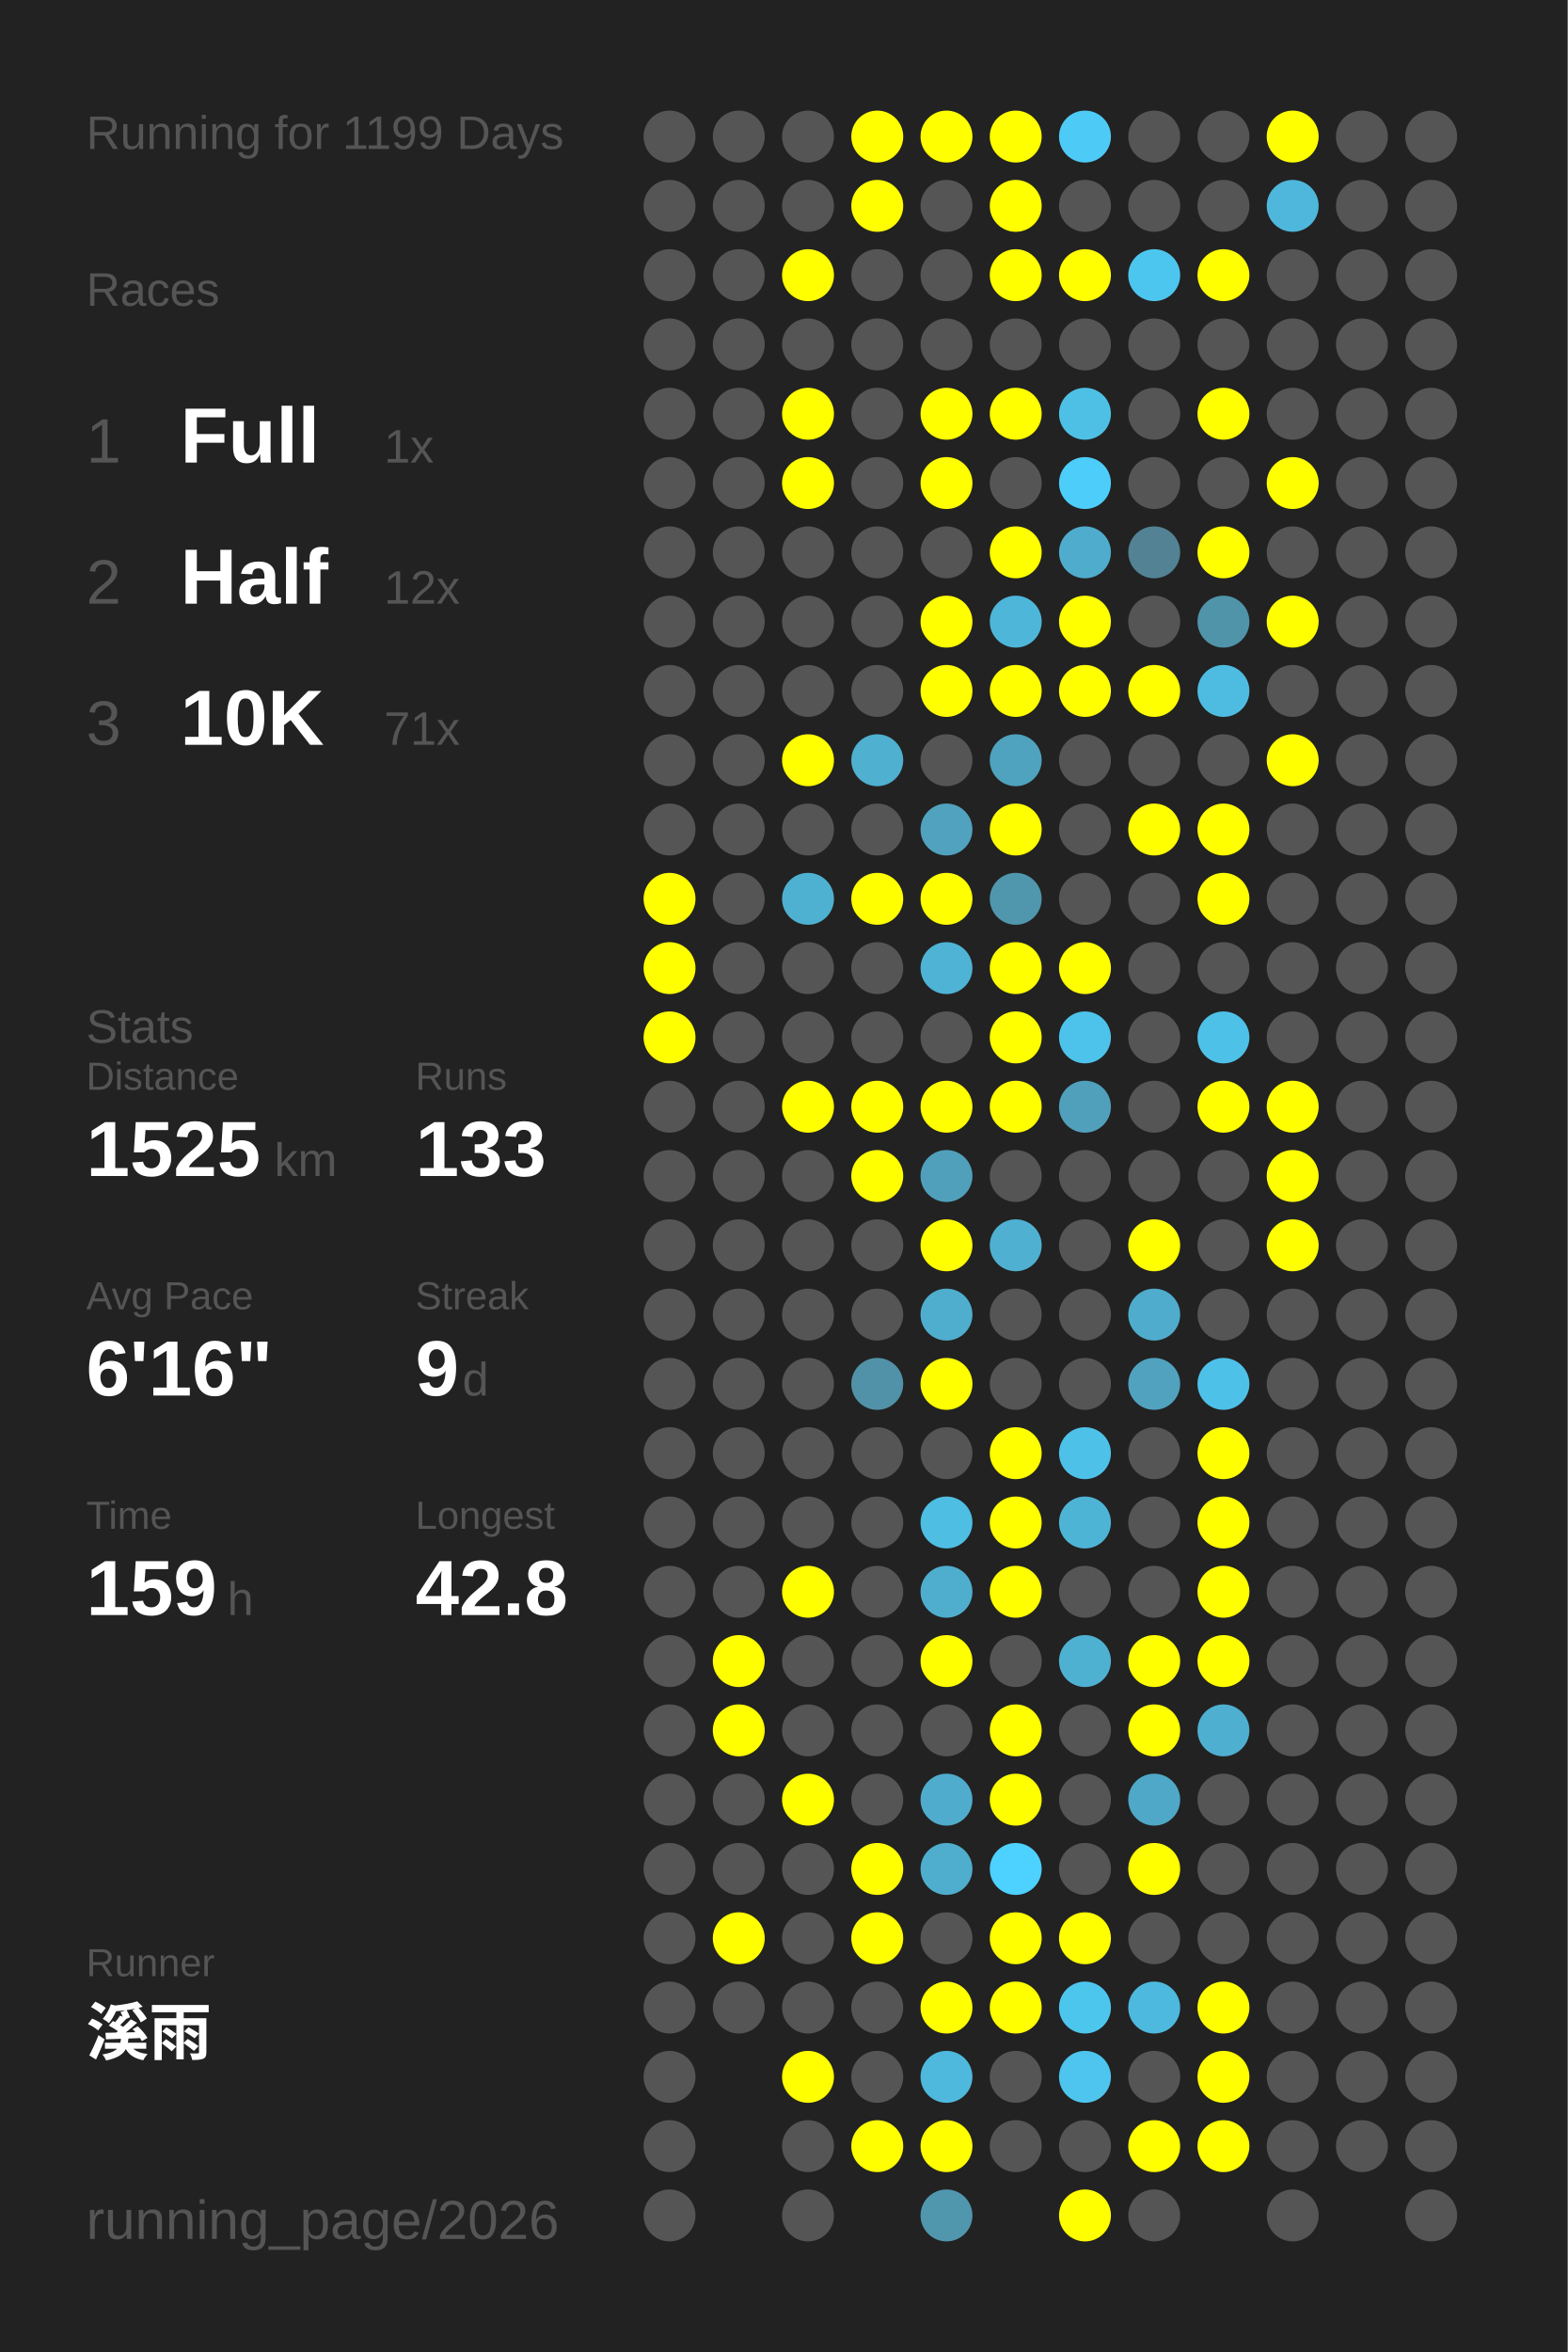
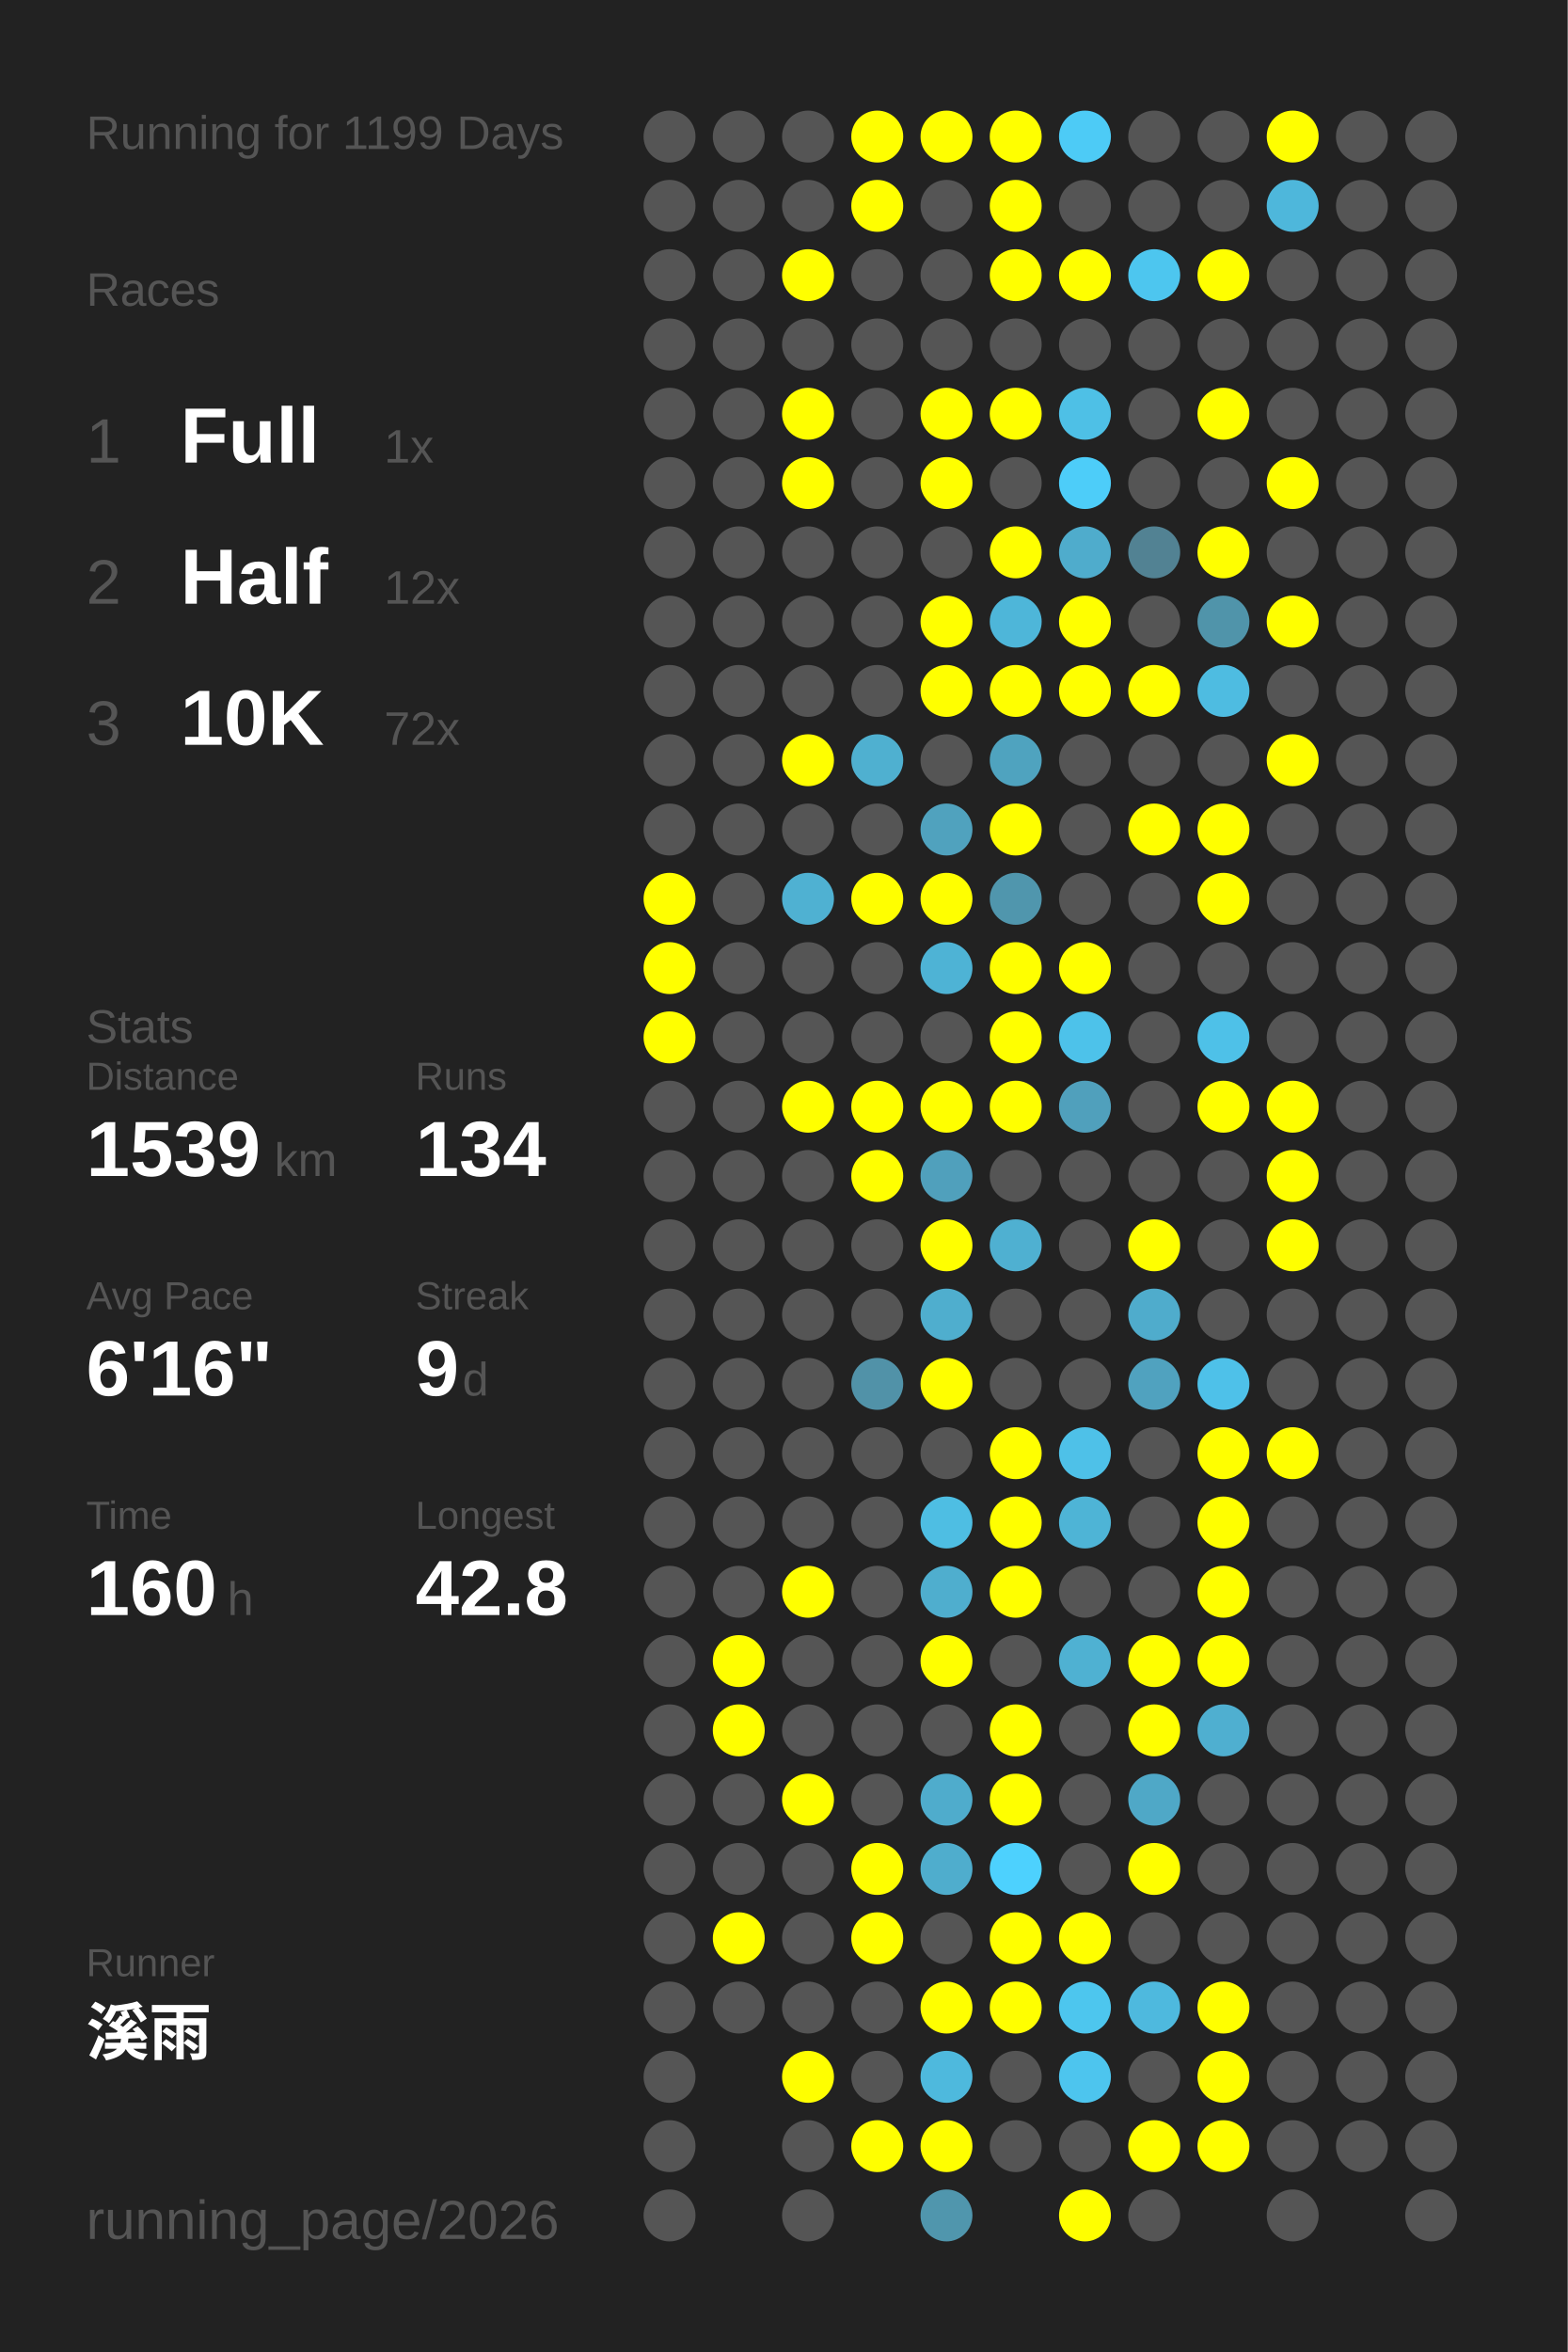
<svg xmlns="http://www.w3.org/2000/svg" baseProfile="full" height="300mm" version="1.1" viewBox="0,0,200,300" width="200mm">
  <defs />
  <rect fill="#222222" height="300" width="200" x="0" y="0" />
  <text fill="#555555" style="font-size:6px; font-family:Arial;" x="11" y="19">Running for 1199 Days</text>
  <text fill="#555555" style="font-size:6px; font-family:Arial;" x="11" y="39">Races</text>
  <text fill="#555555" style="font-size:8px; font-family:Arial;" x="11" y="59">1</text>
  <text fill="#FFFFFF" style="font-size:10px; font-family:Arial; font-weight:bold;" x="23" y="59">Full</text>
  <text fill="#555555" style="font-size:6px; font-family:Arial;" x="49" y="59">1x</text>
  <text fill="#555555" style="font-size:8px; font-family:Arial;" x="11" y="77">2</text>
  <text fill="#FFFFFF" style="font-size:10px; font-family:Arial; font-weight:bold;" x="23" y="77">Half</text>
  <text fill="#555555" style="font-size:6px; font-family:Arial;" x="49" y="77">12x</text>
  <text fill="#555555" style="font-size:8px; font-family:Arial;" x="11" y="95">3</text>
  <text fill="#FFFFFF" style="font-size:10px; font-family:Arial; font-weight:bold;" x="23" y="95">10K</text>
-   <text fill="#555555" style="font-size:6px; font-family:Arial;" x="49" y="95">71x</text>
+   <text fill="#555555" style="font-size:6px; font-family:Arial;" x="49" y="95">72x</text>
  <text fill="#555555" style="font-size:6px; font-family:Arial;" x="11" y="133">Stats</text>
  <text fill="#555555" style="font-size:5px; font-family:Arial;" x="11" y="139">Distance</text>
-   <text fill="#FFFFFF" style="font-size:10px; font-family:Arial; font-weight:bold;" x="11" y="150">1525</text>
+   <text fill="#FFFFFF" style="font-size:10px; font-family:Arial; font-weight:bold;" x="11" y="150">1539</text>
  <text fill="#555555" style="font-size:6px; font-family:Arial;" x="35" y="150">km</text>
  <text fill="#555555" style="font-size:5px; font-family:Arial;" x="53" y="139">Runs</text>
-   <text fill="#FFFFFF" style="font-size:10px; font-family:Arial; font-weight:bold;" x="53" y="150">133</text>
+   <text fill="#FFFFFF" style="font-size:10px; font-family:Arial; font-weight:bold;" x="53" y="150">134</text>
  <text fill="#555555" style="font-size:5px; font-family:Arial;" x="11" y="167">Avg Pace</text>
  <text fill="#FFFFFF" style="font-size:10px; font-family:Arial; font-weight:bold;" x="11" y="178">6'16"</text>
  <text fill="#555555" style="font-size:5px; font-family:Arial;" x="53" y="167">Streak</text>
  <text fill="#FFFFFF" style="font-size:10px; font-family:Arial; font-weight:bold;" x="53" y="178">9</text>
  <text fill="#555555" style="font-size:6px; font-family:Arial;" x="59" y="178">d</text>
  <text fill="#555555" style="font-size:5px; font-family:Arial;" x="11" y="195">Time</text>
-   <text fill="#FFFFFF" style="font-size:10px; font-family:Arial; font-weight:bold;" x="11" y="206">159</text>
+   <text fill="#FFFFFF" style="font-size:10px; font-family:Arial; font-weight:bold;" x="11" y="206">160</text>
  <text fill="#555555" style="font-size:6px; font-family:Arial;" x="29" y="206">h</text>
  <text fill="#555555" style="font-size:5px; font-family:Arial;" x="53" y="195">Longest</text>
  <text fill="#FFFFFF" style="font-size:10px; font-family:Arial; font-weight:bold;" x="53" y="206">42.8</text>
  <text fill="#555555" style="font-size:5px; font-family:Arial;" x="11" y="252.065">Runner</text>
  <text fill="#FFFFFF" style="font-size:8px; font-family:Arial; font-weight:bold;" x="11" y="262.065">溪雨</text>
  <text fill="#555555" style="font-size:7px; font-family:Arial;" x="11" y="285.581">running_page/2026</text>
  <circle cx="85.417" cy="17.419" fill="#555555" r="3.312" />
  <circle cx="85.417" cy="26.258" fill="#555555" r="3.312" />
  <circle cx="85.417" cy="35.097" fill="#555555" r="3.312" />
  <circle cx="85.417" cy="43.935" fill="#555555" r="3.312" />
  <circle cx="85.417" cy="52.774" fill="#555555" r="3.312" />
  <circle cx="85.417" cy="61.613" fill="#555555" r="3.312" />
  <circle cx="85.417" cy="70.452" fill="#555555" r="3.312" />
  <circle cx="85.417" cy="79.29" fill="#555555" r="3.312" />
  <circle cx="85.417" cy="88.129" fill="#555555" r="3.312" />
  <circle cx="85.417" cy="96.968" fill="#555555" r="3.312" />
  <circle cx="85.417" cy="105.806" fill="#555555" r="3.312" />
  <circle cx="85.417" cy="114.645" fill="#FFFF00" r="3.312" />
  <circle cx="85.417" cy="123.484" fill="#FFFF00" r="3.312" />
  <circle cx="85.417" cy="132.323" fill="#FFFF00" r="3.312" />
  <circle cx="85.417" cy="141.161" fill="#555555" r="3.312" />
  <circle cx="85.417" cy="150" fill="#555555" r="3.312" />
  <circle cx="85.417" cy="158.839" fill="#555555" r="3.312" />
  <circle cx="85.417" cy="167.677" fill="#555555" r="3.312" />
  <circle cx="85.417" cy="176.516" fill="#555555" r="3.312" />
  <circle cx="85.417" cy="185.355" fill="#555555" r="3.312" />
  <circle cx="85.417" cy="194.194" fill="#555555" r="3.312" />
  <circle cx="85.417" cy="203.032" fill="#555555" r="3.312" />
  <circle cx="85.417" cy="211.871" fill="#555555" r="3.312" />
  <circle cx="85.417" cy="220.71" fill="#555555" r="3.312" />
  <circle cx="85.417" cy="229.548" fill="#555555" r="3.312" />
  <circle cx="85.417" cy="238.387" fill="#555555" r="3.312" />
  <circle cx="85.417" cy="247.226" fill="#555555" r="3.312" />
  <circle cx="85.417" cy="256.065" fill="#555555" r="3.312" />
  <circle cx="85.417" cy="264.903" fill="#555555" r="3.312" />
  <circle cx="85.417" cy="273.742" fill="#555555" r="3.312" />
  <circle cx="85.417" cy="282.581" fill="#555555" r="3.312" />
  <circle cx="94.25" cy="17.419" fill="#555555" r="3.312" />
  <circle cx="94.25" cy="26.258" fill="#555555" r="3.312" />
  <circle cx="94.25" cy="35.097" fill="#555555" r="3.312" />
  <circle cx="94.25" cy="43.935" fill="#555555" r="3.312" />
  <circle cx="94.25" cy="52.774" fill="#555555" r="3.312" />
  <circle cx="94.25" cy="61.613" fill="#555555" r="3.312" />
  <circle cx="94.25" cy="70.452" fill="#555555" r="3.312" />
  <circle cx="94.25" cy="79.29" fill="#555555" r="3.312" />
  <circle cx="94.25" cy="88.129" fill="#555555" r="3.312" />
  <circle cx="94.25" cy="96.968" fill="#555555" r="3.312" />
  <circle cx="94.25" cy="105.806" fill="#555555" r="3.312" />
  <circle cx="94.25" cy="114.645" fill="#555555" r="3.312" />
  <circle cx="94.25" cy="123.484" fill="#555555" r="3.312" />
  <circle cx="94.25" cy="132.323" fill="#555555" r="3.312" />
  <circle cx="94.25" cy="141.161" fill="#555555" r="3.312" />
  <circle cx="94.25" cy="150" fill="#555555" r="3.312" />
  <circle cx="94.25" cy="158.839" fill="#555555" r="3.312" />
  <circle cx="94.25" cy="167.677" fill="#555555" r="3.312" />
  <circle cx="94.25" cy="176.516" fill="#555555" r="3.312" />
  <circle cx="94.25" cy="185.355" fill="#555555" r="3.312" />
  <circle cx="94.25" cy="194.194" fill="#555555" r="3.312" />
  <circle cx="94.25" cy="203.032" fill="#555555" r="3.312" />
  <circle cx="94.25" cy="211.871" fill="#FFFF00" r="3.312" />
  <circle cx="94.25" cy="220.71" fill="#FFFF00" r="3.312" />
  <circle cx="94.25" cy="229.548" fill="#555555" r="3.312" />
  <circle cx="94.25" cy="238.387" fill="#555555" r="3.312" />
  <circle cx="94.25" cy="247.226" fill="#FFFF00" r="3.312" />
  <circle cx="94.25" cy="256.065" fill="#555555" r="3.312" />
  <circle cx="103.083" cy="17.419" fill="#555555" r="3.312" />
  <circle cx="103.083" cy="26.258" fill="#555555" r="3.312" />
  <circle cx="103.083" cy="35.097" fill="#FFFF00" r="3.312" />
  <circle cx="103.083" cy="43.935" fill="#555555" r="3.312" />
  <circle cx="103.083" cy="52.774" fill="#FFFF00" r="3.312" />
  <circle cx="103.083" cy="61.613" fill="#FFFF00" r="3.312" />
  <circle cx="103.083" cy="70.452" fill="#555555" r="3.312" />
  <circle cx="103.083" cy="79.29" fill="#555555" r="3.312" />
  <circle cx="103.083" cy="88.129" fill="#555555" r="3.312" />
  <circle cx="103.083" cy="96.968" fill="#FFFF00" r="3.312" />
  <circle cx="103.083" cy="105.806" fill="#555555" r="3.312" />
  <circle cx="103.083" cy="114.645" fill="#4fb1d2" r="3.312" />
  <circle cx="103.083" cy="123.484" fill="#555555" r="3.312" />
  <circle cx="103.083" cy="132.323" fill="#555555" r="3.312" />
  <circle cx="103.083" cy="141.161" fill="#FFFF00" r="3.312" />
  <circle cx="103.083" cy="150" fill="#555555" r="3.312" />
  <circle cx="103.083" cy="158.839" fill="#555555" r="3.312" />
  <circle cx="103.083" cy="167.677" fill="#555555" r="3.312" />
  <circle cx="103.083" cy="176.516" fill="#555555" r="3.312" />
  <circle cx="103.083" cy="185.355" fill="#555555" r="3.312" />
  <circle cx="103.083" cy="194.194" fill="#555555" r="3.312" />
  <circle cx="103.083" cy="203.032" fill="#FFFF00" r="3.312" />
  <circle cx="103.083" cy="211.871" fill="#555555" r="3.312" />
  <circle cx="103.083" cy="220.71" fill="#555555" r="3.312" />
  <circle cx="103.083" cy="229.548" fill="#FFFF00" r="3.312" />
  <circle cx="103.083" cy="238.387" fill="#555555" r="3.312" />
  <circle cx="103.083" cy="247.226" fill="#555555" r="3.312" />
  <circle cx="103.083" cy="256.065" fill="#555555" r="3.312" />
  <circle cx="103.083" cy="264.903" fill="#FFFF00" r="3.312" />
  <circle cx="103.083" cy="273.742" fill="#555555" r="3.312" />
  <circle cx="103.083" cy="282.581" fill="#555555" r="3.312" />
  <circle cx="111.917" cy="17.419" fill="#FFFF00" r="3.312" />
  <circle cx="111.917" cy="26.258" fill="#FFFF00" r="3.312" />
  <circle cx="111.917" cy="35.097" fill="#555555" r="3.312" />
  <circle cx="111.917" cy="43.935" fill="#555555" r="3.312" />
  <circle cx="111.917" cy="52.774" fill="#555555" r="3.312" />
  <circle cx="111.917" cy="61.613" fill="#555555" r="3.312" />
  <circle cx="111.917" cy="70.452" fill="#555555" r="3.312" />
  <circle cx="111.917" cy="79.29" fill="#555555" r="3.312" />
  <circle cx="111.917" cy="88.129" fill="#555555" r="3.312" />
  <circle cx="111.917" cy="96.968" fill="#4fb0d0" r="3.312" />
  <circle cx="111.917" cy="105.806" fill="#555555" r="3.312" />
  <circle cx="111.917" cy="114.645" fill="#FFFF00" r="3.312" />
  <circle cx="111.917" cy="123.484" fill="#555555" r="3.312" />
  <circle cx="111.917" cy="132.323" fill="#555555" r="3.312" />
  <circle cx="111.917" cy="141.161" fill="#FFFF00" r="3.312" />
  <circle cx="111.917" cy="150" fill="#FFFF00" r="3.312" />
  <circle cx="111.917" cy="158.839" fill="#555555" r="3.312" />
  <circle cx="111.917" cy="167.677" fill="#555555" r="3.312" />
  <circle cx="111.917" cy="176.516" fill="#5192a8" r="3.312" />
  <circle cx="111.917" cy="185.355" fill="#555555" r="3.312" />
  <circle cx="111.917" cy="194.194" fill="#555555" r="3.312" />
  <circle cx="111.917" cy="203.032" fill="#555555" r="3.312" />
  <circle cx="111.917" cy="211.871" fill="#555555" r="3.312" />
  <circle cx="111.917" cy="220.71" fill="#555555" r="3.312" />
  <circle cx="111.917" cy="229.548" fill="#555555" r="3.312" />
  <circle cx="111.917" cy="238.387" fill="#FFFF00" r="3.312" />
  <circle cx="111.917" cy="247.226" fill="#FFFF00" r="3.312" />
  <circle cx="111.917" cy="256.065" fill="#555555" r="3.312" />
  <circle cx="111.917" cy="264.903" fill="#555555" r="3.312" />
  <circle cx="111.917" cy="273.742" fill="#FFFF00" r="3.312" />
  <circle cx="120.75" cy="17.419" fill="#FFFF00" r="3.312" />
  <circle cx="120.75" cy="26.258" fill="#555555" r="3.312" />
  <circle cx="120.75" cy="35.097" fill="#555555" r="3.312" />
  <circle cx="120.75" cy="43.935" fill="#555555" r="3.312" />
  <circle cx="120.75" cy="52.774" fill="#FFFF00" r="3.312" />
  <circle cx="120.75" cy="61.613" fill="#FFFF00" r="3.312" />
  <circle cx="120.75" cy="70.452" fill="#555555" r="3.312" />
  <circle cx="120.75" cy="79.29" fill="#FFFF00" r="3.312" />
  <circle cx="120.75" cy="88.129" fill="#FFFF00" r="3.312" />
  <circle cx="120.75" cy="96.968" fill="#555555" r="3.312" />
  <circle cx="120.75" cy="105.806" fill="#50a2be" r="3.312" />
  <circle cx="120.75" cy="114.645" fill="#FFFF00" r="3.312" />
  <circle cx="120.75" cy="123.484" fill="#4eb3d5" r="3.312" />
  <circle cx="120.75" cy="132.323" fill="#555555" r="3.312" />
  <circle cx="120.75" cy="141.161" fill="#FFFF00" r="3.312" />
  <circle cx="120.75" cy="150" fill="#50a0bc" r="3.312" />
  <circle cx="120.75" cy="158.839" fill="#FFFF00" r="3.312" />
  <circle cx="120.75" cy="167.677" fill="#4faece" r="3.312" />
  <circle cx="120.75" cy="176.516" fill="#FFFF00" r="3.312" />
  <circle cx="120.75" cy="185.355" fill="#555555" r="3.312" />
  <circle cx="120.75" cy="194.194" fill="#4ebee3" r="3.312" />
  <circle cx="120.75" cy="203.032" fill="#4faece" r="3.312" />
  <circle cx="120.75" cy="211.871" fill="#FFFF00" r="3.312" />
  <circle cx="120.75" cy="220.71" fill="#555555" r="3.312" />
  <circle cx="120.75" cy="229.548" fill="#4faccc" r="3.312" />
  <circle cx="120.75" cy="238.387" fill="#4fadcd" r="3.312" />
  <circle cx="120.75" cy="247.226" fill="#555555" r="3.312" />
  <circle cx="120.75" cy="256.065" fill="#FFFF00" r="3.312" />
  <circle cx="120.75" cy="264.903" fill="#4eb9dd" r="3.312" />
  <circle cx="120.75" cy="273.742" fill="#FFFF00" r="3.312" />
  <circle cx="120.75" cy="282.581" fill="#5096ad" r="3.312" />
  <circle cx="129.583" cy="17.419" fill="#FFFF00" r="3.312" />
  <circle cx="129.583" cy="26.258" fill="#FFFF00" r="3.312" />
  <circle cx="129.583" cy="35.097" fill="#FFFF00" r="3.312" />
  <circle cx="129.583" cy="43.935" fill="#555555" r="3.312" />
  <circle cx="129.583" cy="52.774" fill="#FFFF00" r="3.312" />
  <circle cx="129.583" cy="61.613" fill="#555555" r="3.312" />
  <circle cx="129.583" cy="70.452" fill="#FFFF00" r="3.312" />
  <circle cx="129.583" cy="79.29" fill="#4eb6d9" r="3.312" />
  <circle cx="129.583" cy="88.129" fill="#FFFF00" r="3.312" />
  <circle cx="129.583" cy="96.968" fill="#4fa3bf" r="3.312" />
  <circle cx="129.583" cy="105.806" fill="#FFFF00" r="3.312" />
  <circle cx="129.583" cy="114.645" fill="#5096ad" r="3.312" />
  <circle cx="129.583" cy="123.484" fill="#FFFF00" r="3.312" />
  <circle cx="129.583" cy="132.323" fill="#FFFF00" r="3.312" />
  <circle cx="129.583" cy="141.161" fill="#FFFF00" r="3.312" />
  <circle cx="129.583" cy="150" fill="#555555" r="3.312" />
  <circle cx="129.583" cy="158.839" fill="#4fb0d1" r="3.312" />
  <circle cx="129.583" cy="167.677" fill="#555555" r="3.312" />
  <circle cx="129.583" cy="176.516" fill="#555555" r="3.312" />
  <circle cx="129.583" cy="185.355" fill="#FFFF00" r="3.312" />
  <circle cx="129.583" cy="194.194" fill="#FFFF00" r="3.312" />
  <circle cx="129.583" cy="203.032" fill="#FFFF00" r="3.312" />
  <circle cx="129.583" cy="211.871" fill="#555555" r="3.312" />
  <circle cx="129.583" cy="220.71" fill="#FFFF00" r="3.312" />
  <circle cx="129.583" cy="229.548" fill="#FFFF00" r="3.312" />
  <circle cx="129.583" cy="238.387" fill="#4dd1fe" r="3.312" />
  <circle cx="129.583" cy="247.226" fill="#FFFF00" r="3.312" />
  <circle cx="129.583" cy="256.065" fill="#FFFF00" r="3.312" />
  <circle cx="129.583" cy="264.903" fill="#555555" r="3.312" />
  <circle cx="129.583" cy="273.742" fill="#555555" r="3.312" />
  <circle cx="138.417" cy="17.419" fill="#4dcbf6" r="3.312" />
  <circle cx="138.417" cy="26.258" fill="#555555" r="3.312" />
  <circle cx="138.417" cy="35.097" fill="#FFFF00" r="3.312" />
  <circle cx="138.417" cy="43.935" fill="#555555" r="3.312" />
  <circle cx="138.417" cy="52.774" fill="#4ec0e6" r="3.312" />
  <circle cx="138.417" cy="61.613" fill="#4dcdf9" r="3.312" />
  <circle cx="138.417" cy="70.452" fill="#4faccc" r="3.312" />
  <circle cx="138.417" cy="79.29" fill="#FFFF00" r="3.312" />
  <circle cx="138.417" cy="88.129" fill="#FFFF00" r="3.312" />
  <circle cx="138.417" cy="96.968" fill="#555555" r="3.312" />
  <circle cx="138.417" cy="105.806" fill="#555555" r="3.312" />
  <circle cx="138.417" cy="114.645" fill="#555555" r="3.312" />
  <circle cx="138.417" cy="123.484" fill="#FFFF00" r="3.312" />
  <circle cx="138.417" cy="132.323" fill="#4dc2ea" r="3.312" />
  <circle cx="138.417" cy="141.161" fill="#50a0bc" r="3.312" />
  <circle cx="138.417" cy="150" fill="#555555" r="3.312" />
  <circle cx="138.417" cy="158.839" fill="#555555" r="3.312" />
  <circle cx="138.417" cy="167.677" fill="#555555" r="3.312" />
  <circle cx="138.417" cy="176.516" fill="#555555" r="3.312" />
  <circle cx="138.417" cy="185.355" fill="#4ec1e8" r="3.312" />
  <circle cx="138.417" cy="194.194" fill="#4eb4d6" r="3.312" />
  <circle cx="138.417" cy="203.032" fill="#555555" r="3.312" />
  <circle cx="138.417" cy="211.871" fill="#4fb1d2" r="3.312" />
  <circle cx="138.417" cy="220.71" fill="#555555" r="3.312" />
  <circle cx="138.417" cy="229.548" fill="#555555" r="3.312" />
  <circle cx="138.417" cy="238.387" fill="#555555" r="3.312" />
  <circle cx="138.417" cy="247.226" fill="#FFFF00" r="3.312" />
  <circle cx="138.417" cy="256.065" fill="#4dc6ee" r="3.312" />
  <circle cx="138.417" cy="264.903" fill="#4dc5ee" r="3.312" />
  <circle cx="138.417" cy="273.742" fill="#555555" r="3.312" />
  <circle cx="138.417" cy="282.581" fill="#FFFF00" r="3.312" />
  <circle cx="147.25" cy="17.419" fill="#555555" r="3.312" />
  <circle cx="147.25" cy="26.258" fill="#555555" r="3.312" />
  <circle cx="147.25" cy="35.097" fill="#4dc6ef" r="3.312" />
  <circle cx="147.25" cy="43.935" fill="#555555" r="3.312" />
  <circle cx="147.25" cy="52.774" fill="#555555" r="3.312" />
  <circle cx="147.25" cy="61.613" fill="#555555" r="3.312" />
  <circle cx="147.25" cy="70.452" fill="#528293" r="3.312" />
  <circle cx="147.25" cy="79.29" fill="#555555" r="3.312" />
  <circle cx="147.25" cy="88.129" fill="#FFFF00" r="3.312" />
  <circle cx="147.25" cy="96.968" fill="#555555" r="3.312" />
  <circle cx="147.25" cy="105.806" fill="#FFFF00" r="3.312" />
  <circle cx="147.25" cy="114.645" fill="#555555" r="3.312" />
  <circle cx="147.25" cy="123.484" fill="#555555" r="3.312" />
  <circle cx="147.25" cy="132.323" fill="#555555" r="3.312" />
  <circle cx="147.25" cy="141.161" fill="#555555" r="3.312" />
  <circle cx="147.25" cy="150" fill="#555555" r="3.312" />
  <circle cx="147.25" cy="158.839" fill="#FFFF00" r="3.312" />
  <circle cx="147.25" cy="167.677" fill="#4faccc" r="3.312" />
  <circle cx="147.25" cy="176.516" fill="#50a2bf" r="3.312" />
  <circle cx="147.25" cy="185.355" fill="#555555" r="3.312" />
  <circle cx="147.25" cy="194.194" fill="#555555" r="3.312" />
  <circle cx="147.25" cy="203.032" fill="#555555" r="3.312" />
  <circle cx="147.25" cy="211.871" fill="#FFFF00" r="3.312" />
  <circle cx="147.25" cy="220.71" fill="#FFFF00" r="3.312" />
  <circle cx="147.25" cy="229.548" fill="#4fa8c7" r="3.312" />
  <circle cx="147.25" cy="238.387" fill="#FFFF00" r="3.312" />
  <circle cx="147.25" cy="247.226" fill="#555555" r="3.312" />
  <circle cx="147.25" cy="256.065" fill="#4eb9de" r="3.312" />
  <circle cx="147.25" cy="264.903" fill="#555555" r="3.312" />
  <circle cx="147.25" cy="273.742" fill="#FFFF00" r="3.312" />
  <circle cx="147.25" cy="282.581" fill="#555555" r="3.312" />
  <circle cx="156.083" cy="17.419" fill="#555555" r="3.312" />
  <circle cx="156.083" cy="26.258" fill="#555555" r="3.312" />
  <circle cx="156.083" cy="35.097" fill="#FFFF00" r="3.312" />
  <circle cx="156.083" cy="43.935" fill="#555555" r="3.312" />
  <circle cx="156.083" cy="52.774" fill="#FFFF00" r="3.312" />
  <circle cx="156.083" cy="61.613" fill="#555555" r="3.312" />
  <circle cx="156.083" cy="70.452" fill="#FFFF00" r="3.312" />
  <circle cx="156.083" cy="79.29" fill="#5094aa" r="3.312" />
  <circle cx="156.083" cy="88.129" fill="#4ebce1" r="3.312" />
  <circle cx="156.083" cy="96.968" fill="#555555" r="3.312" />
  <circle cx="156.083" cy="105.806" fill="#FFFF00" r="3.312" />
  <circle cx="156.083" cy="114.645" fill="#FFFF00" r="3.312" />
  <circle cx="156.083" cy="123.484" fill="#555555" r="3.312" />
  <circle cx="156.083" cy="132.323" fill="#4ec1e8" r="3.312" />
  <circle cx="156.083" cy="141.161" fill="#FFFF00" r="3.312" />
  <circle cx="156.083" cy="150" fill="#555555" r="3.312" />
  <circle cx="156.083" cy="158.839" fill="#555555" r="3.312" />
  <circle cx="156.083" cy="167.677" fill="#555555" r="3.312" />
  <circle cx="156.083" cy="176.516" fill="#4ec1e9" r="3.312" />
  <circle cx="156.083" cy="185.355" fill="#FFFF00" r="3.312" />
  <circle cx="156.083" cy="194.194" fill="#FFFF00" r="3.312" />
  <circle cx="156.083" cy="203.032" fill="#FFFF00" r="3.312" />
  <circle cx="156.083" cy="211.871" fill="#FFFF00" r="3.312" />
  <circle cx="156.083" cy="220.71" fill="#4fafd0" r="3.312" />
  <circle cx="156.083" cy="229.548" fill="#555555" r="3.312" />
  <circle cx="156.083" cy="238.387" fill="#555555" r="3.312" />
  <circle cx="156.083" cy="247.226" fill="#555555" r="3.312" />
  <circle cx="156.083" cy="256.065" fill="#FFFF00" r="3.312" />
  <circle cx="156.083" cy="264.903" fill="#FFFF00" r="3.312" />
  <circle cx="156.083" cy="273.742" fill="#FFFF00" r="3.312" />
  <circle cx="164.917" cy="17.419" fill="#FFFF00" r="3.312" />
  <circle cx="164.917" cy="26.258" fill="#4eb7db" r="3.312" />
  <circle cx="164.917" cy="35.097" fill="#555555" r="3.312" />
  <circle cx="164.917" cy="43.935" fill="#555555" r="3.312" />
  <circle cx="164.917" cy="52.774" fill="#555555" r="3.312" />
  <circle cx="164.917" cy="61.613" fill="#FFFF00" r="3.312" />
  <circle cx="164.917" cy="70.452" fill="#555555" r="3.312" />
  <circle cx="164.917" cy="79.29" fill="#FFFF00" r="3.312" />
  <circle cx="164.917" cy="88.129" fill="#555555" r="3.312" />
  <circle cx="164.917" cy="96.968" fill="#FFFF00" r="3.312" />
  <circle cx="164.917" cy="105.806" fill="#555555" r="3.312" />
  <circle cx="164.917" cy="114.645" fill="#555555" r="3.312" />
  <circle cx="164.917" cy="123.484" fill="#555555" r="3.312" />
  <circle cx="164.917" cy="132.323" fill="#555555" r="3.312" />
  <circle cx="164.917" cy="141.161" fill="#FFFF00" r="3.312" />
  <circle cx="164.917" cy="150" fill="#FFFF00" r="3.312" />
  <circle cx="164.917" cy="158.839" fill="#FFFF00" r="3.312" />
  <circle cx="164.917" cy="167.677" fill="#555555" r="3.312" />
  <circle cx="164.917" cy="176.516" fill="#555555" r="3.312" />
-   <circle cx="164.917" cy="185.355" fill="#555555" r="3.312" />
+   <circle cx="164.917" cy="185.355" fill="#FFFF00" r="3.312" />
  <circle cx="164.917" cy="194.194" fill="#555555" r="3.312" />
  <circle cx="164.917" cy="203.032" fill="#555555" r="3.312" />
  <circle cx="164.917" cy="211.871" fill="#555555" r="3.312" />
  <circle cx="164.917" cy="220.71" fill="#555555" r="3.312" />
  <circle cx="164.917" cy="229.548" fill="#555555" r="3.312" />
  <circle cx="164.917" cy="238.387" fill="#555555" r="3.312" />
  <circle cx="164.917" cy="247.226" fill="#555555" r="3.312" />
  <circle cx="164.917" cy="256.065" fill="#555555" r="3.312" />
  <circle cx="164.917" cy="264.903" fill="#555555" r="3.312" />
  <circle cx="164.917" cy="273.742" fill="#555555" r="3.312" />
  <circle cx="164.917" cy="282.581" fill="#555555" r="3.312" />
  <circle cx="173.75" cy="17.419" fill="#555555" r="3.312" />
  <circle cx="173.75" cy="26.258" fill="#555555" r="3.312" />
  <circle cx="173.75" cy="35.097" fill="#555555" r="3.312" />
  <circle cx="173.75" cy="43.935" fill="#555555" r="3.312" />
  <circle cx="173.75" cy="52.774" fill="#555555" r="3.312" />
  <circle cx="173.75" cy="61.613" fill="#555555" r="3.312" />
  <circle cx="173.75" cy="70.452" fill="#555555" r="3.312" />
  <circle cx="173.75" cy="79.29" fill="#555555" r="3.312" />
  <circle cx="173.75" cy="88.129" fill="#555555" r="3.312" />
  <circle cx="173.75" cy="96.968" fill="#555555" r="3.312" />
  <circle cx="173.75" cy="105.806" fill="#555555" r="3.312" />
  <circle cx="173.75" cy="114.645" fill="#555555" r="3.312" />
  <circle cx="173.75" cy="123.484" fill="#555555" r="3.312" />
  <circle cx="173.75" cy="132.323" fill="#555555" r="3.312" />
  <circle cx="173.75" cy="141.161" fill="#555555" r="3.312" />
  <circle cx="173.75" cy="150" fill="#555555" r="3.312" />
  <circle cx="173.75" cy="158.839" fill="#555555" r="3.312" />
  <circle cx="173.75" cy="167.677" fill="#555555" r="3.312" />
  <circle cx="173.75" cy="176.516" fill="#555555" r="3.312" />
  <circle cx="173.75" cy="185.355" fill="#555555" r="3.312" />
  <circle cx="173.75" cy="194.194" fill="#555555" r="3.312" />
  <circle cx="173.75" cy="203.032" fill="#555555" r="3.312" />
  <circle cx="173.75" cy="211.871" fill="#555555" r="3.312" />
  <circle cx="173.75" cy="220.71" fill="#555555" r="3.312" />
  <circle cx="173.75" cy="229.548" fill="#555555" r="3.312" />
  <circle cx="173.75" cy="238.387" fill="#555555" r="3.312" />
  <circle cx="173.75" cy="247.226" fill="#555555" r="3.312" />
  <circle cx="173.75" cy="256.065" fill="#555555" r="3.312" />
  <circle cx="173.75" cy="264.903" fill="#555555" r="3.312" />
  <circle cx="173.75" cy="273.742" fill="#555555" r="3.312" />
  <circle cx="182.583" cy="17.419" fill="#555555" r="3.312" />
  <circle cx="182.583" cy="26.258" fill="#555555" r="3.312" />
  <circle cx="182.583" cy="35.097" fill="#555555" r="3.312" />
  <circle cx="182.583" cy="43.935" fill="#555555" r="3.312" />
  <circle cx="182.583" cy="52.774" fill="#555555" r="3.312" />
  <circle cx="182.583" cy="61.613" fill="#555555" r="3.312" />
  <circle cx="182.583" cy="70.452" fill="#555555" r="3.312" />
  <circle cx="182.583" cy="79.29" fill="#555555" r="3.312" />
  <circle cx="182.583" cy="88.129" fill="#555555" r="3.312" />
  <circle cx="182.583" cy="96.968" fill="#555555" r="3.312" />
  <circle cx="182.583" cy="105.806" fill="#555555" r="3.312" />
  <circle cx="182.583" cy="114.645" fill="#555555" r="3.312" />
  <circle cx="182.583" cy="123.484" fill="#555555" r="3.312" />
  <circle cx="182.583" cy="132.323" fill="#555555" r="3.312" />
  <circle cx="182.583" cy="141.161" fill="#555555" r="3.312" />
  <circle cx="182.583" cy="150" fill="#555555" r="3.312" />
  <circle cx="182.583" cy="158.839" fill="#555555" r="3.312" />
  <circle cx="182.583" cy="167.677" fill="#555555" r="3.312" />
  <circle cx="182.583" cy="176.516" fill="#555555" r="3.312" />
  <circle cx="182.583" cy="185.355" fill="#555555" r="3.312" />
  <circle cx="182.583" cy="194.194" fill="#555555" r="3.312" />
  <circle cx="182.583" cy="203.032" fill="#555555" r="3.312" />
  <circle cx="182.583" cy="211.871" fill="#555555" r="3.312" />
  <circle cx="182.583" cy="220.71" fill="#555555" r="3.312" />
  <circle cx="182.583" cy="229.548" fill="#555555" r="3.312" />
  <circle cx="182.583" cy="238.387" fill="#555555" r="3.312" />
  <circle cx="182.583" cy="247.226" fill="#555555" r="3.312" />
  <circle cx="182.583" cy="256.065" fill="#555555" r="3.312" />
  <circle cx="182.583" cy="264.903" fill="#555555" r="3.312" />
  <circle cx="182.583" cy="273.742" fill="#555555" r="3.312" />
  <circle cx="182.583" cy="282.581" fill="#555555" r="3.312" />
</svg>
